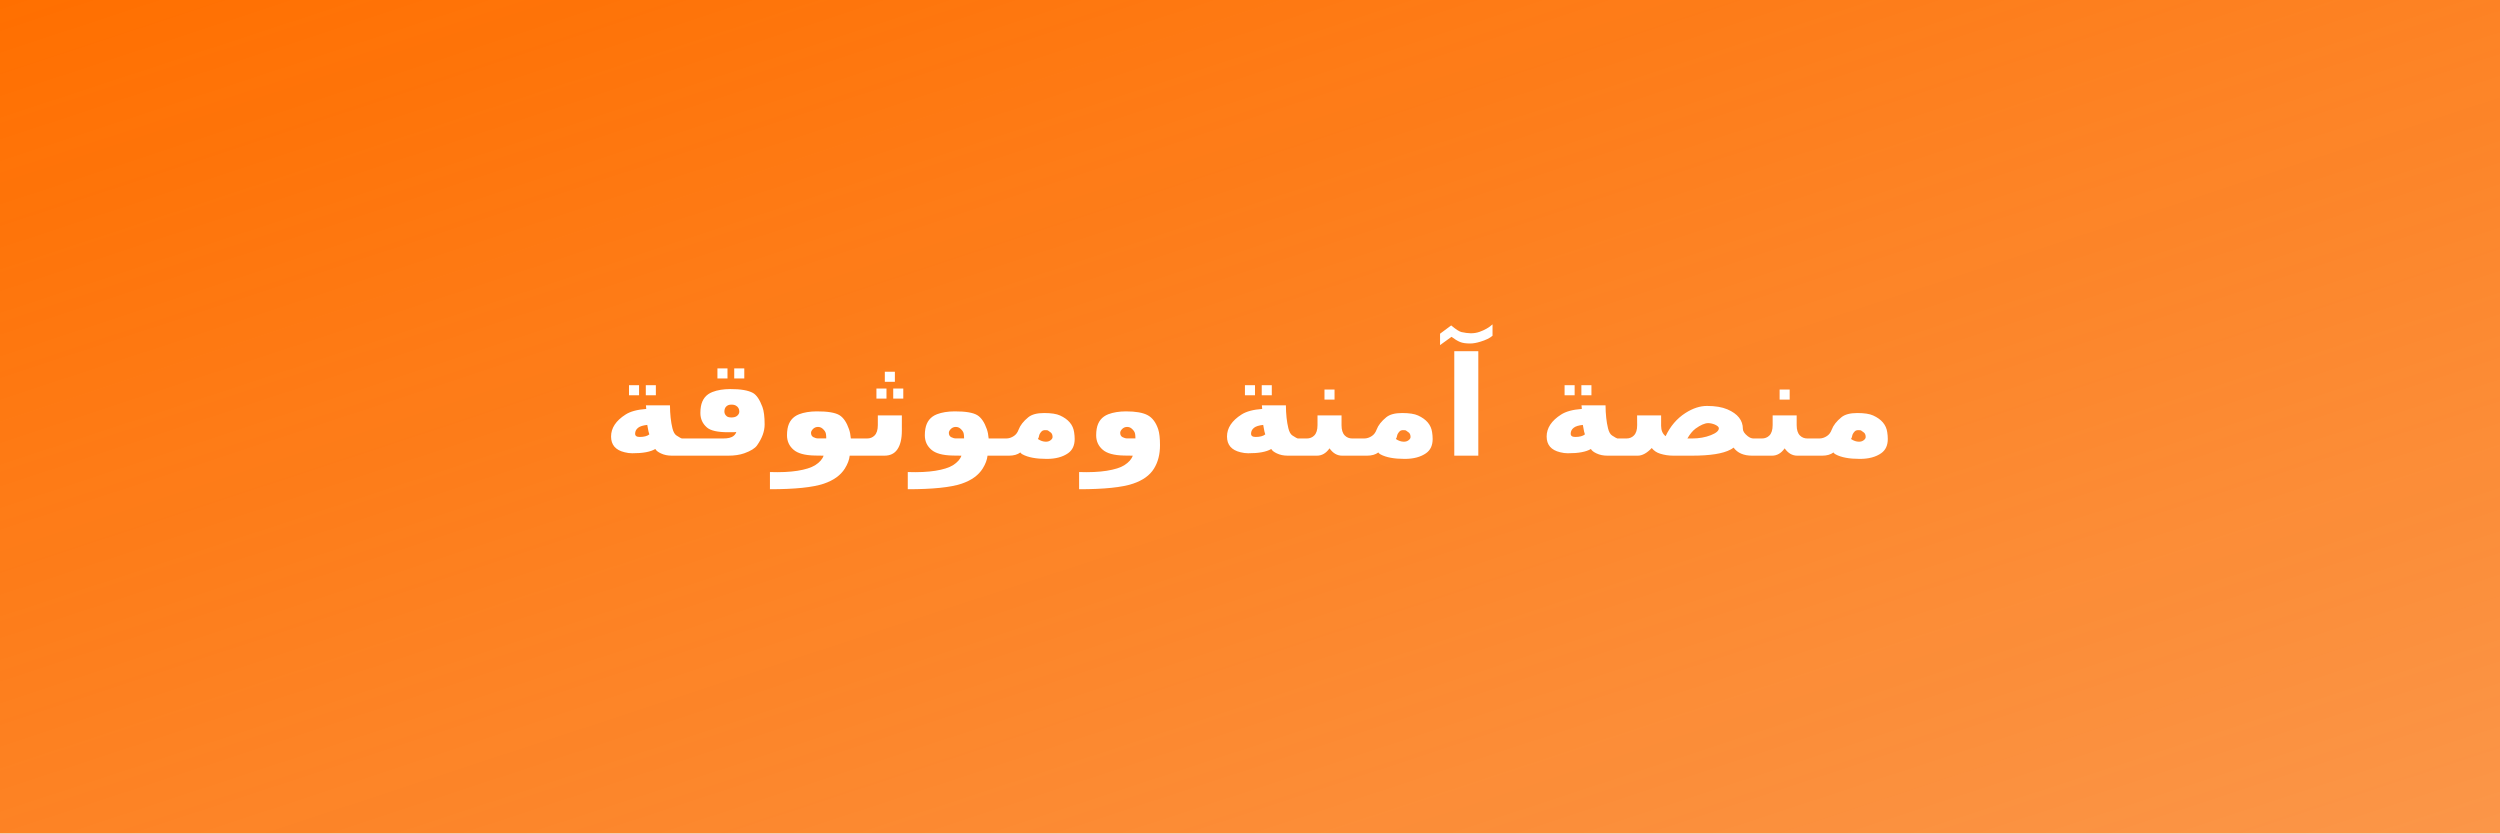
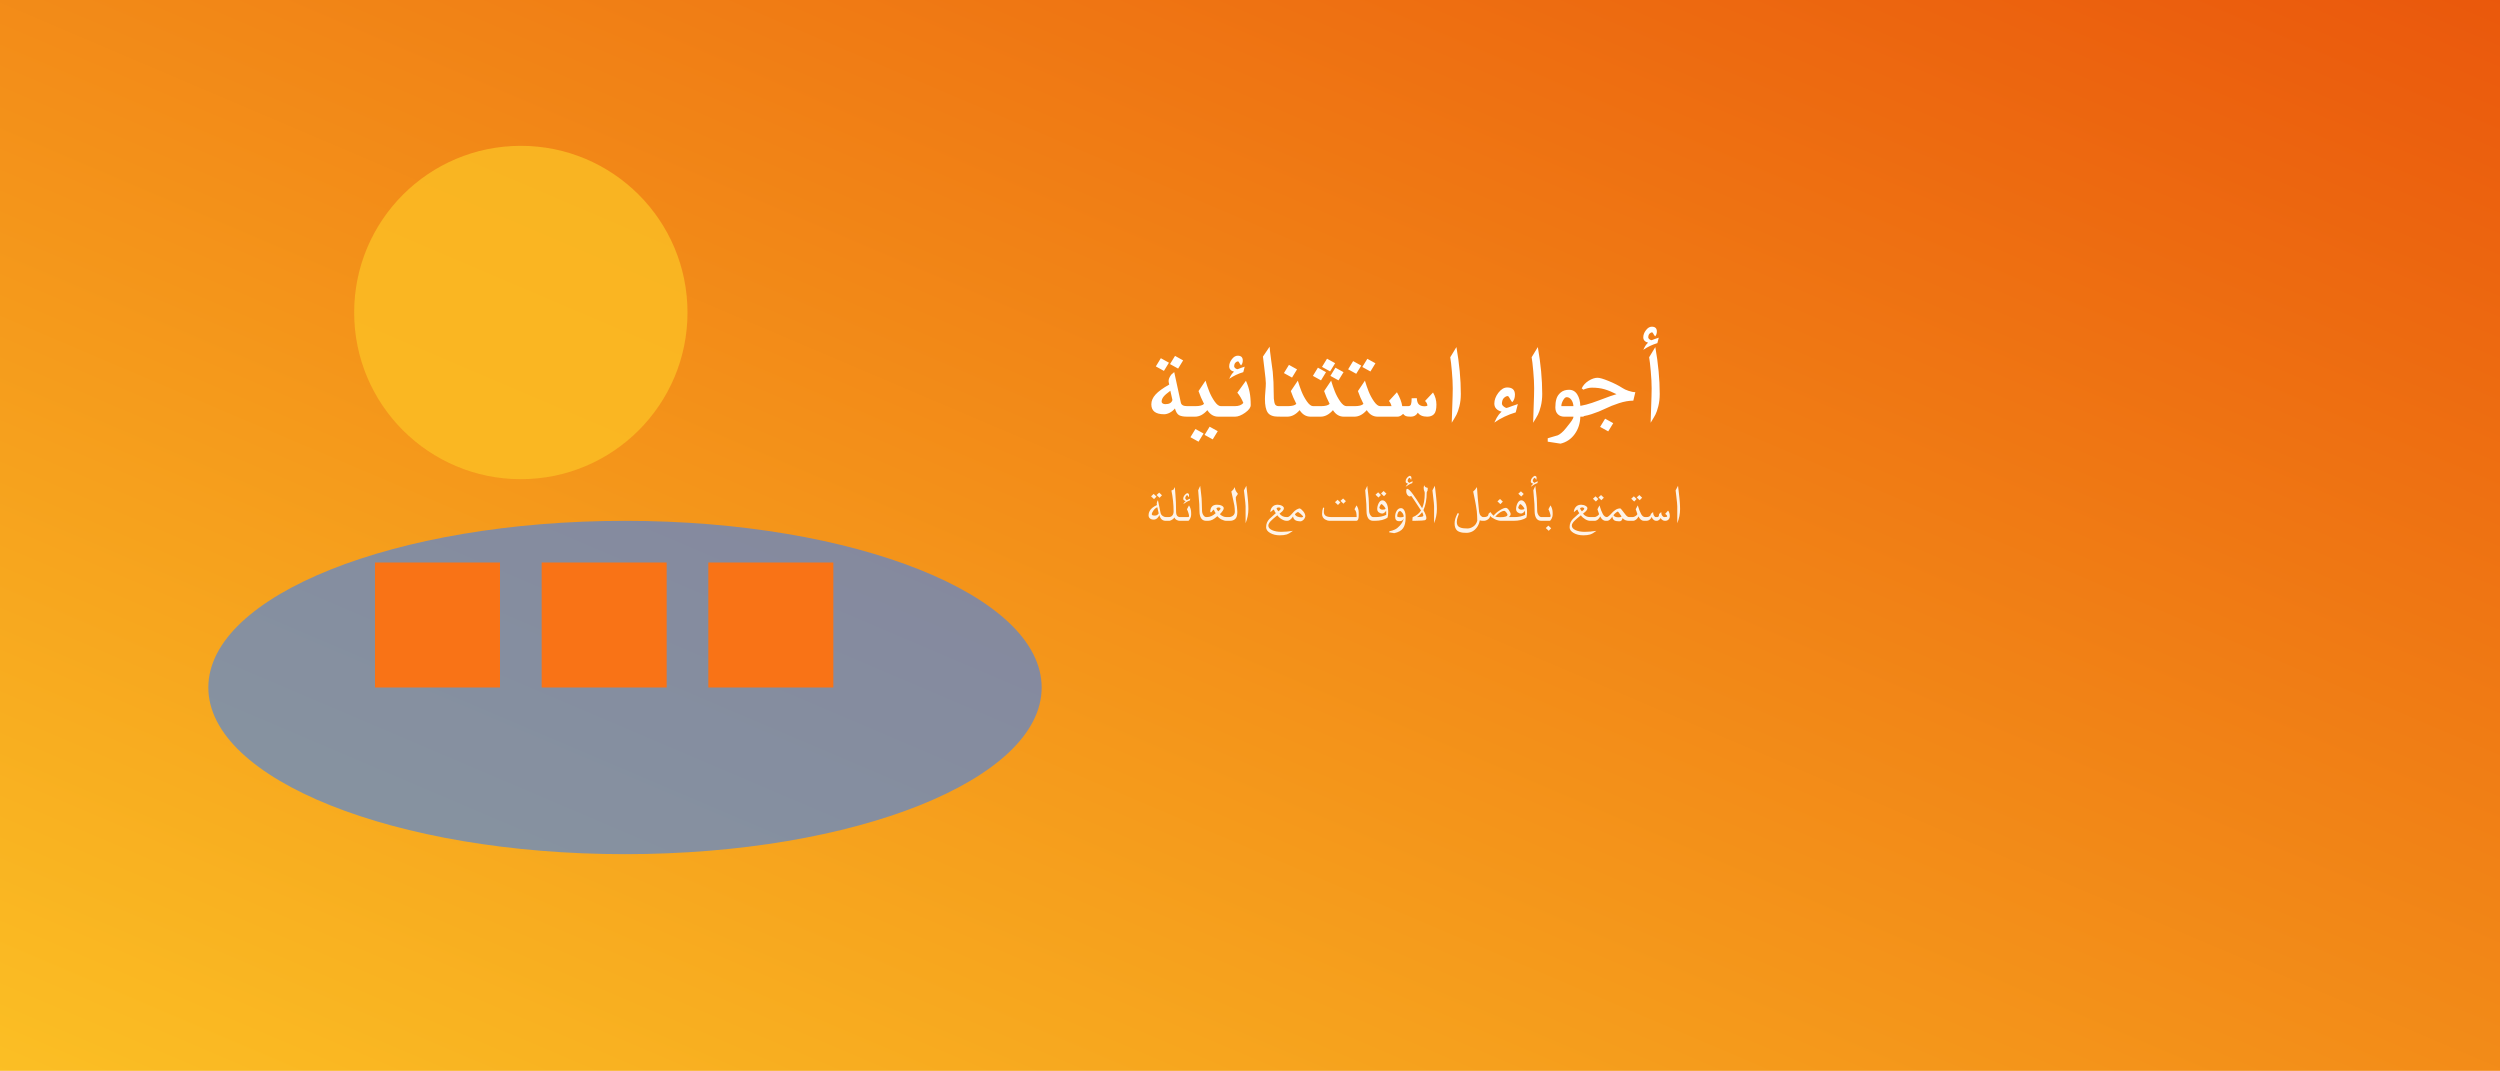
- <svg xmlns="http://www.w3.org/2000/svg" width="1200" height="400">
+ <svg xmlns="http://www.w3.org/2000/svg" viewBox="0 0 1200 514">
+   <rect width="1200" height="514" fill="url(#grad_ch2)" />
  <defs>
-     <linearGradient id="gradchalets" x1="0%" y1="0%" x2="100%" y2="100%">
-       <stop offset="0%" style="stop-color:#FF6F00;stop-opacity:1" />
-       <stop offset="100%" style="stop-color:#FF6F00;stop-opacity:0.7" />
+     <linearGradient id="grad_ch2" x1="100%" y1="0%" x2="0%" y2="100%">
+       <stop offset="0%" style="stop-color:#ea580c" />
+       <stop offset="100%" style="stop-color:#fbbf24" />
    </linearGradient>
  </defs>
-   <rect width="1200" height="400" fill="url(#gradchalets)" />
-   <text x="50%" y="50%" font-family="Arial" font-size="66" font-weight="bold" fill="white" text-anchor="middle" dominant-baseline="middle">منصة آمنة وموثوقة</text>
+   <circle cx="250" cy="150" r="80" fill="#fbbf24" opacity="0.8" />
+   <g transform="translate(150, 250)">
+     <ellipse cx="150" cy="80" rx="200" ry="80" fill="#3b82f6" opacity="0.6" />
+     <rect x="30" y="20" width="60" height="60" fill="#f97316" />
+     <rect x="110" y="20" width="60" height="60" fill="#f97316" />
+     <rect x="190" y="20" width="60" height="60" fill="#f97316" />
+   </g>
+   <text x="550" y="200" font-size="48" font-weight="bold" fill="white">أجواء استثنائية</text>
+   <text x="550" y="250" font-size="24" fill="white" opacity="0.9">استمتع بأفضل الأوقات مع العائلة</text>
</svg>
